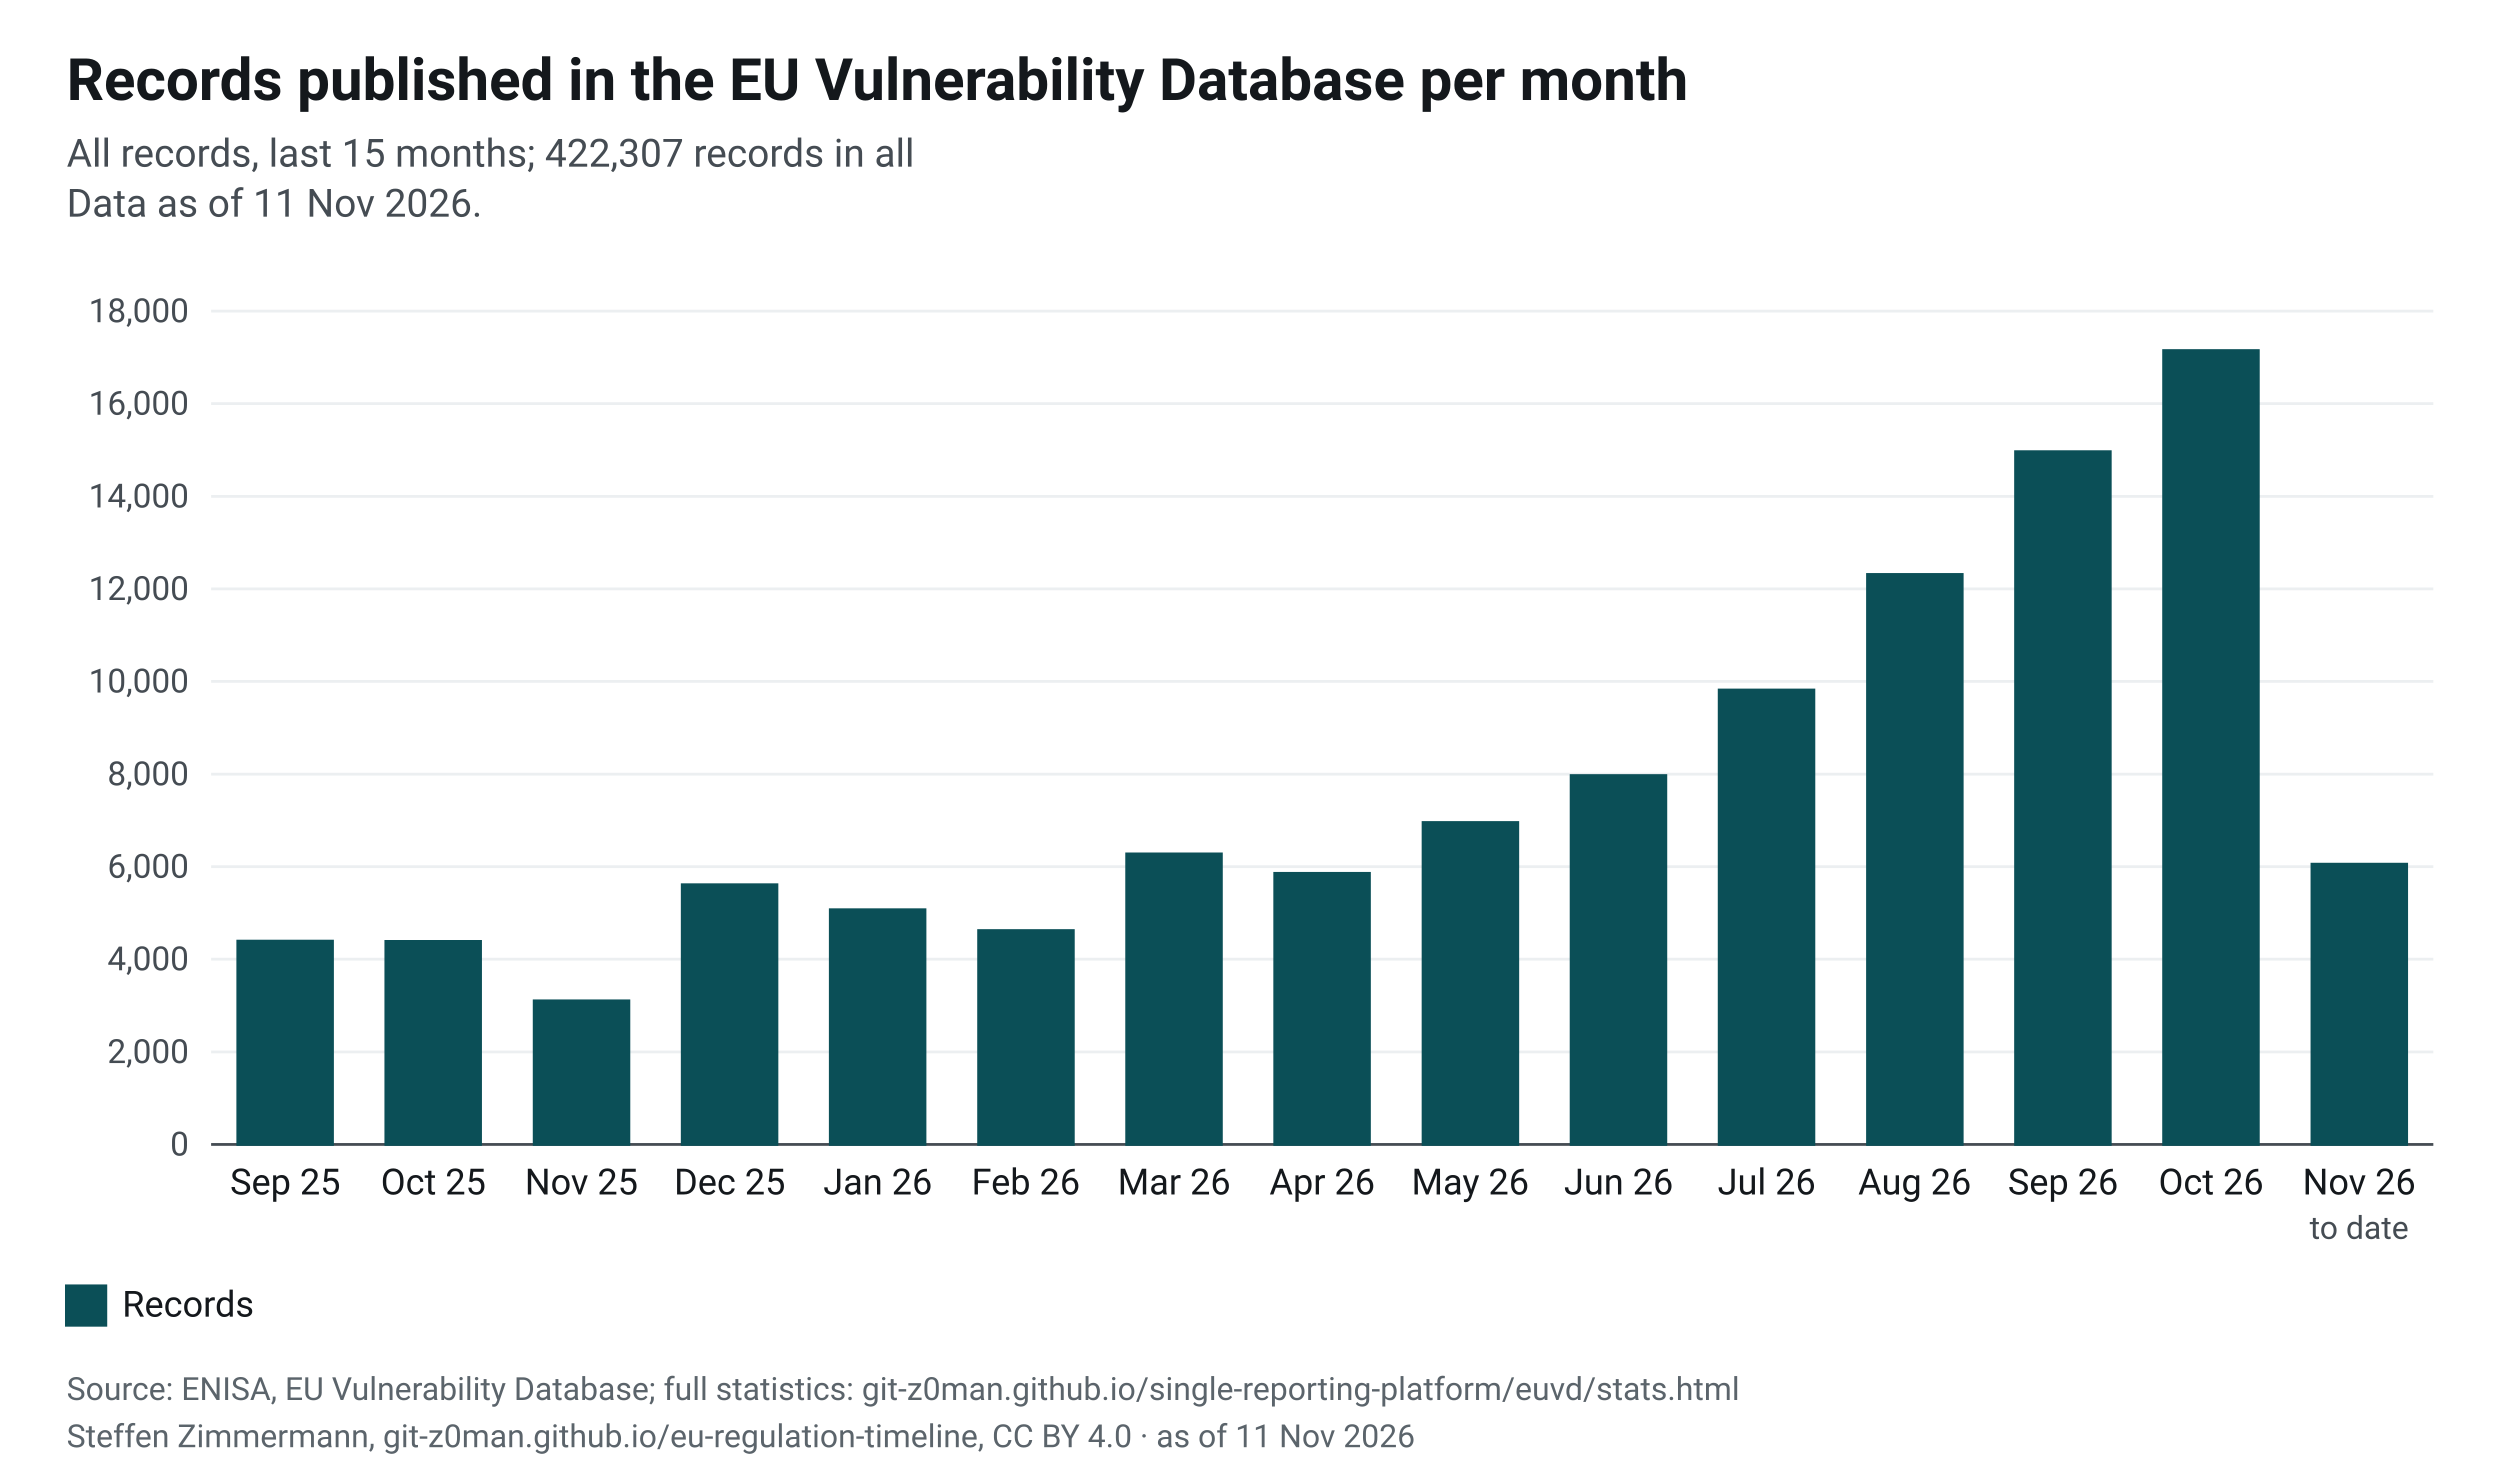
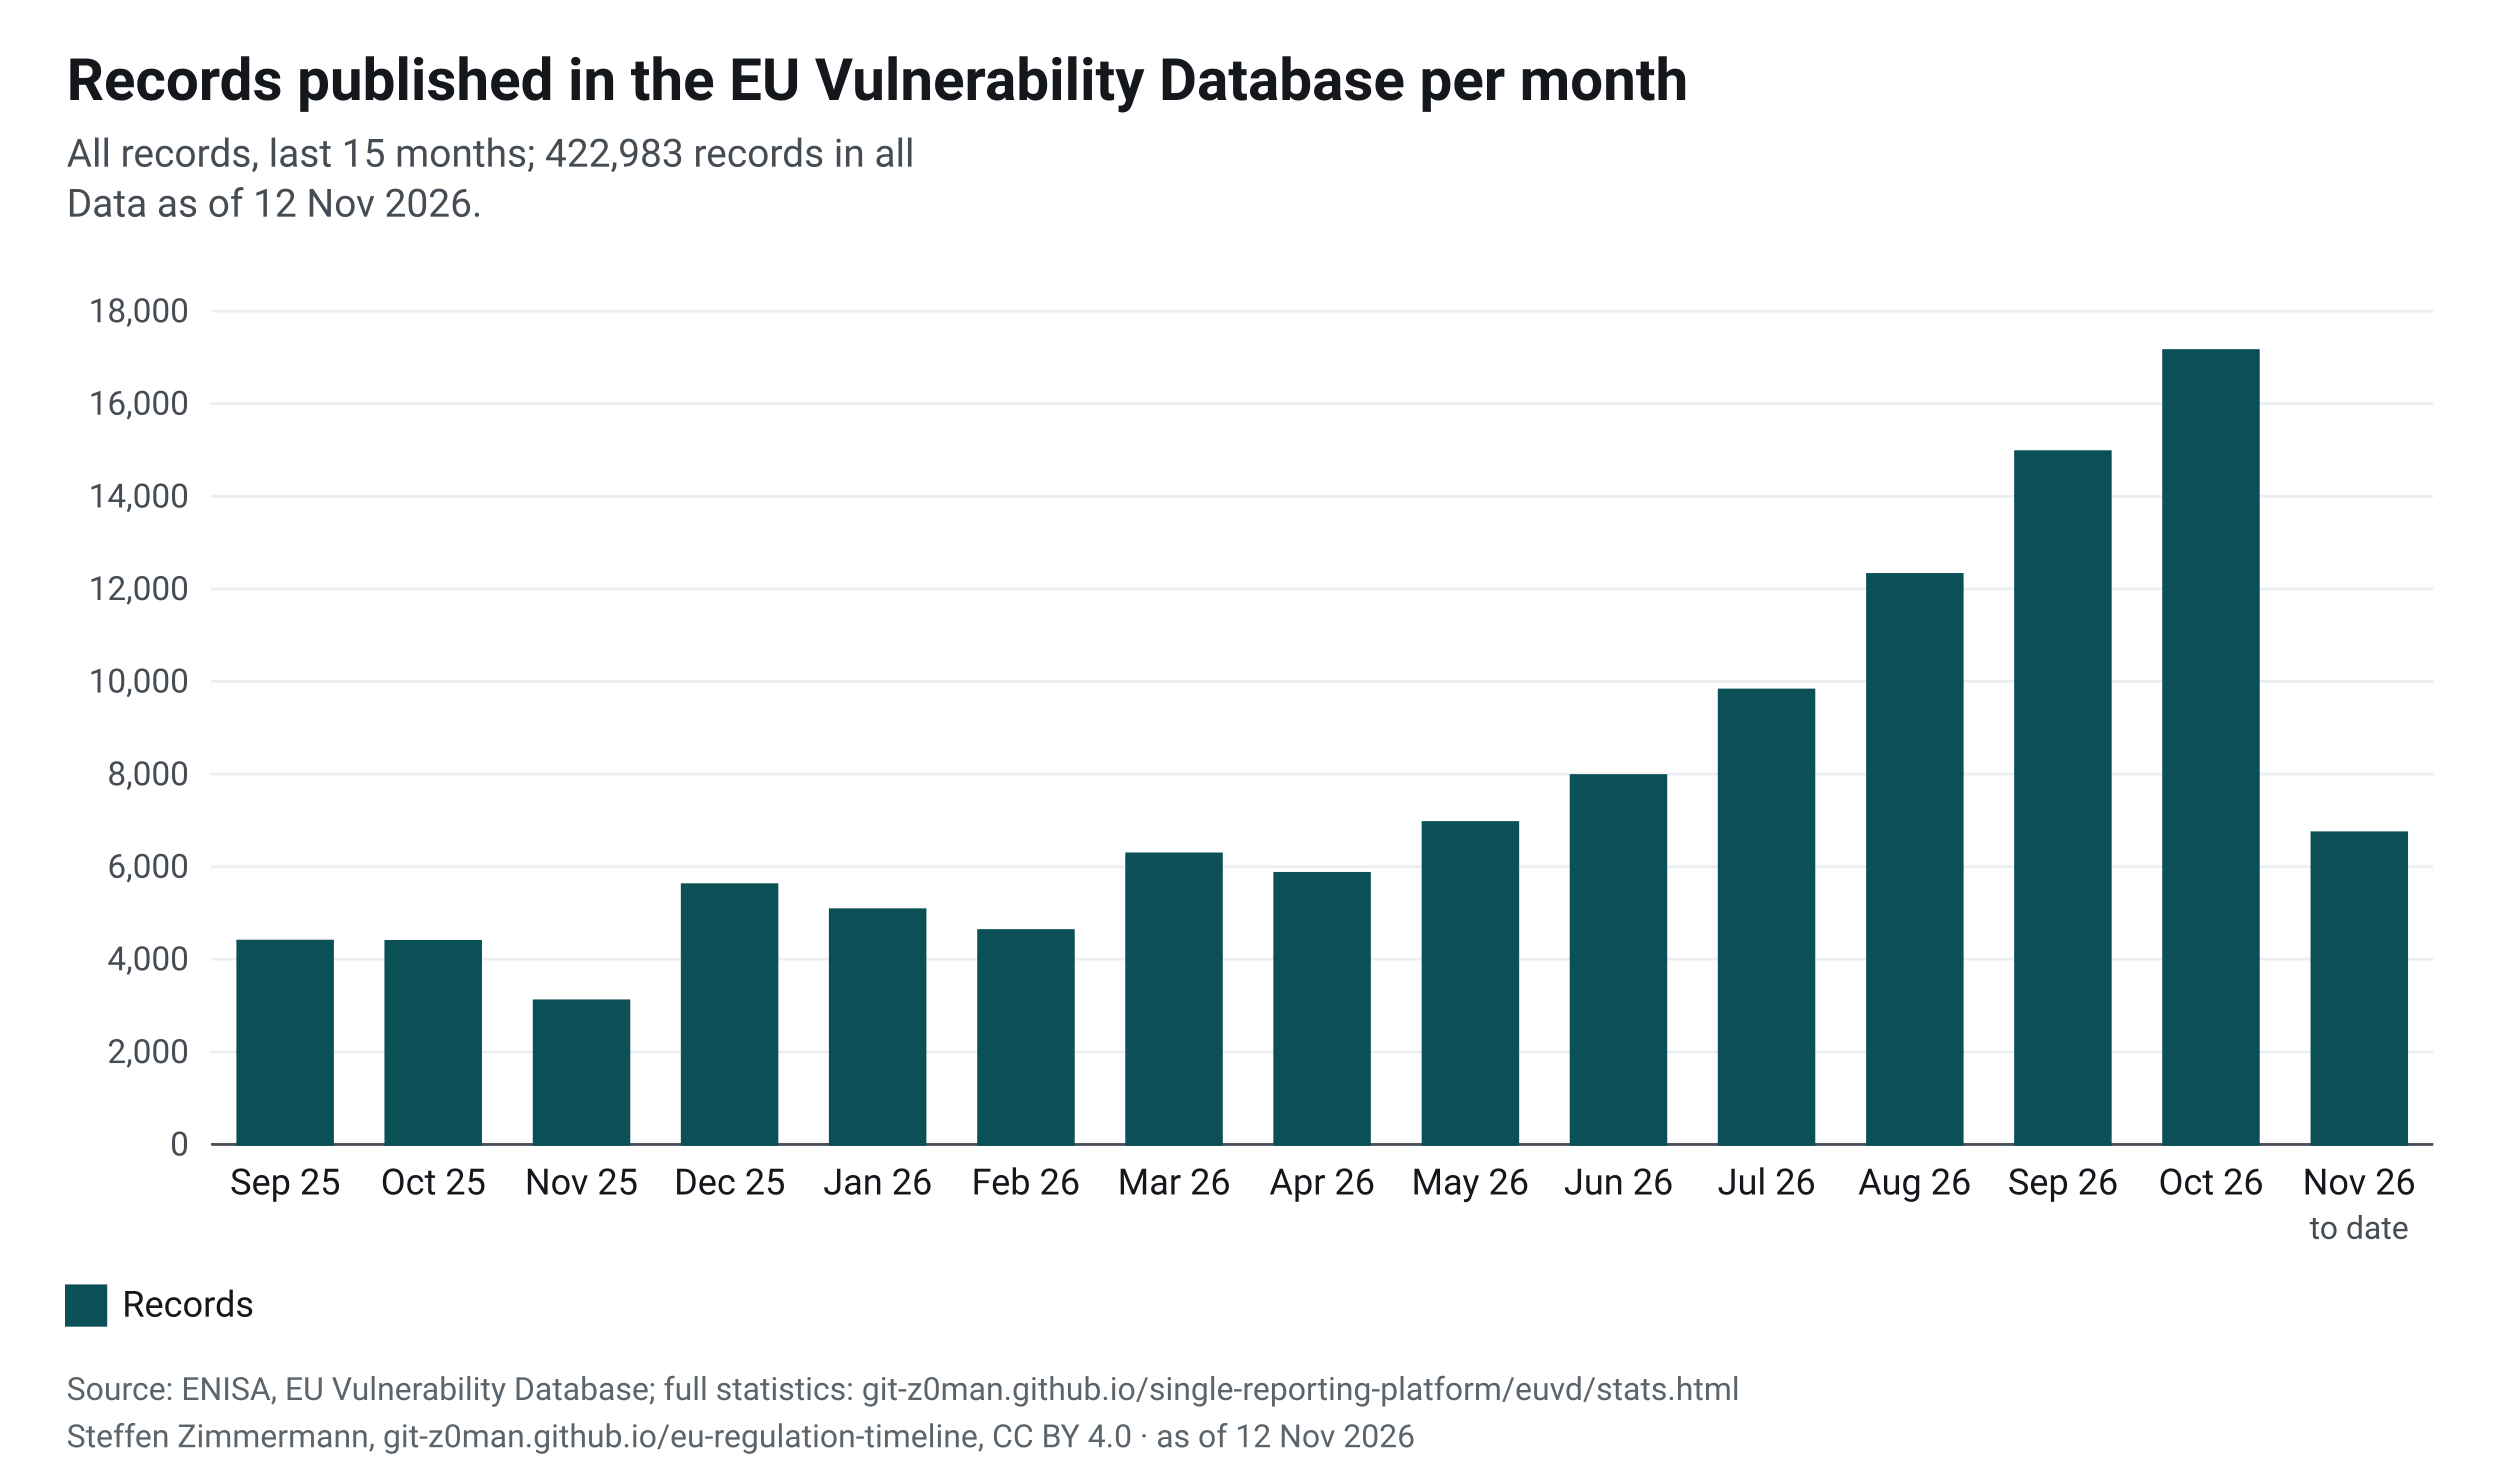
<svg xmlns="http://www.w3.org/2000/svg" width="900" height="531" viewBox="0 0 900 531" font-family="&quot;Source Sans 3&quot;, system-ui, -apple-system, Segoe UI, Roboto, Arial, sans-serif" font-size="13" role="img" aria-label="Records published in the EU Vulnerability Database per month">
  <rect width="900" height="531" fill="#fff" />
  <defs>
    <pattern id="plan" width="6" height="6" patternUnits="userSpaceOnUse" patternTransform="rotate(45)">
      <rect width="6" height="6" fill="#fff" />
      <line x1="0" y1="0" x2="0" y2="6" stroke="#cfe2e4" stroke-width="3" />
    </pattern>
  </defs>
  <text x="24" y="36" font-size="21" font-weight="700" fill="#14181c">Records published in the EU Vulnerability Database per month</text>
-   <text x="24" y="60" font-size="14" fill="#454c53">All records, last 15 months; 422,307 records in all</text>
-   <text x="24" y="78" font-size="14" fill="#454c53">Data as of 11 Nov 2026.</text>
+   <text x="24" y="60" font-size="14" fill="#454c53">All records, last 15 months; 422,983 records in all</text>
+   <text x="24" y="78" font-size="14" fill="#454c53">Data as of 12 Nov 2026.</text>
  <line x1="76" x2="876" y1="412.0" y2="412.0" stroke="#454c53" />
  <text x="68" y="416.0" text-anchor="end" font-size="12" fill="#454c53">0</text>
  <line x1="76" x2="876" y1="378.7" y2="378.7" stroke="#eceff1" />
  <text x="68" y="382.7" text-anchor="end" font-size="12" fill="#454c53">2,000</text>
  <line x1="76" x2="876" y1="345.3" y2="345.3" stroke="#eceff1" />
  <text x="68" y="349.3" text-anchor="end" font-size="12" fill="#454c53">4,000</text>
  <line x1="76" x2="876" y1="312.0" y2="312.0" stroke="#eceff1" />
  <text x="68" y="316.0" text-anchor="end" font-size="12" fill="#454c53">6,000</text>
  <line x1="76" x2="876" y1="278.7" y2="278.7" stroke="#eceff1" />
  <text x="68" y="282.7" text-anchor="end" font-size="12" fill="#454c53">8,000</text>
  <line x1="76" x2="876" y1="245.3" y2="245.3" stroke="#eceff1" />
  <text x="68" y="249.3" text-anchor="end" font-size="12" fill="#454c53">10,000</text>
  <line x1="76" x2="876" y1="212.0" y2="212.0" stroke="#eceff1" />
  <text x="68" y="216.0" text-anchor="end" font-size="12" fill="#454c53">12,000</text>
  <line x1="76" x2="876" y1="178.7" y2="178.7" stroke="#eceff1" />
  <text x="68" y="182.7" text-anchor="end" font-size="12" fill="#454c53">14,000</text>
  <line x1="76" x2="876" y1="145.3" y2="145.3" stroke="#eceff1" />
  <text x="68" y="149.3" text-anchor="end" font-size="12" fill="#454c53">16,000</text>
  <line x1="76" x2="876" y1="112.0" y2="112.0" stroke="#eceff1" />
  <text x="68" y="116.0" text-anchor="end" font-size="12" fill="#454c53">18,000</text>
  <rect x="85.6" y="338.8" width="34.1" height="73.2" fill="#0b4f57" stroke="#0b4f57" stroke-width="1" />
  <text x="102.7" y="430" text-anchor="middle" font-size="13" fill="#14181c">Sep 25</text>
  <rect x="138.9" y="338.9" width="34.1" height="73.1" fill="#0b4f57" stroke="#0b4f57" stroke-width="1" />
  <text x="156.0" y="430" text-anchor="middle" font-size="13" fill="#14181c">Oct 25</text>
  <rect x="192.3" y="360.3" width="34.1" height="51.7" fill="#0b4f57" stroke="#0b4f57" stroke-width="1" />
  <text x="209.3" y="430" text-anchor="middle" font-size="13" fill="#14181c">Nov 25</text>
  <rect x="245.6" y="318.5" width="34.1" height="93.5" fill="#0b4f57" stroke="#0b4f57" stroke-width="1" />
  <text x="262.7" y="430" text-anchor="middle" font-size="13" fill="#14181c">Dec 25</text>
  <rect x="298.9" y="327.5" width="34.1" height="84.5" fill="#0b4f57" stroke="#0b4f57" stroke-width="1" />
  <text x="316.0" y="430" text-anchor="middle" font-size="13" fill="#14181c">Jan 26</text>
  <rect x="352.3" y="335.0" width="34.1" height="77.0" fill="#0b4f57" stroke="#0b4f57" stroke-width="1" />
  <text x="369.3" y="430" text-anchor="middle" font-size="13" fill="#14181c">Feb 26</text>
  <rect x="405.6" y="307.4" width="34.1" height="104.6" fill="#0b4f57" stroke="#0b4f57" stroke-width="1" />
  <text x="422.7" y="430" text-anchor="middle" font-size="13" fill="#14181c">Mar 26</text>
  <rect x="458.9" y="314.4" width="34.1" height="97.6" fill="#0b4f57" stroke="#0b4f57" stroke-width="1" />
  <text x="476.0" y="430" text-anchor="middle" font-size="13" fill="#14181c">Apr 26</text>
  <rect x="512.3" y="296.1" width="34.1" height="115.9" fill="#0b4f57" stroke="#0b4f57" stroke-width="1" />
  <text x="529.3" y="430" text-anchor="middle" font-size="13" fill="#14181c">May 26</text>
  <rect x="565.6" y="279.2" width="34.1" height="132.8" fill="#0b4f57" stroke="#0b4f57" stroke-width="1" />
  <text x="582.7" y="430" text-anchor="middle" font-size="13" fill="#14181c">Jun 26</text>
  <rect x="618.9" y="248.4" width="34.1" height="163.6" fill="#0b4f57" stroke="#0b4f57" stroke-width="1" />
  <text x="636.0" y="430" text-anchor="middle" font-size="13" fill="#14181c">Jul 26</text>
  <rect x="672.3" y="206.8" width="34.1" height="205.2" fill="#0b4f57" stroke="#0b4f57" stroke-width="1" />
  <text x="689.3" y="430" text-anchor="middle" font-size="13" fill="#14181c">Aug 26</text>
  <rect x="725.6" y="162.6" width="34.1" height="249.4" fill="#0b4f57" stroke="#0b4f57" stroke-width="1" />
  <text x="742.7" y="430" text-anchor="middle" font-size="13" fill="#14181c">Sep 26</text>
  <rect x="778.9" y="126.2" width="34.1" height="285.8" fill="#0b4f57" stroke="#0b4f57" stroke-width="1" />
  <text x="796.0" y="430" text-anchor="middle" font-size="13" fill="#14181c">Oct 26</text>
-   <rect x="832.3" y="311.1" width="34.1" height="100.9" fill="#0b4f57" stroke="#0b4f57" stroke-width="1" />
+   <rect x="832.3" y="299.8" width="34.1" height="112.2" fill="#0b4f57" stroke="#0b4f57" stroke-width="1" />
  <text x="849.3" y="430" text-anchor="middle" font-size="13" fill="#14181c">Nov 26</text>
  <text x="849.3" y="446" text-anchor="middle" font-size="11.5" fill="#454c53">to date</text>
  <rect x="24" y="463" width="14" height="14" fill="#0b4f57" stroke="#0b4f57" stroke-width="1.2" />
  <text x="44" y="474" font-size="13" fill="#14181c">Records</text>
  <text x="24" y="504" font-size="11.5" fill="#5b646b">Source: ENISA, EU Vulnerability Database; full statistics: git-z0man.github.io/single-reporting-platform/euvd/stats.html</text>
-   <text x="24" y="521" font-size="11.5" fill="#5b646b">Steffen Zimmermann, git-z0man.github.io/eu-regulation-timeline, CC BY 4.0 · as of 11 Nov 2026</text>
+   <text x="24" y="521" font-size="11.5" fill="#5b646b">Steffen Zimmermann, git-z0man.github.io/eu-regulation-timeline, CC BY 4.0 · as of 12 Nov 2026</text>
</svg>
